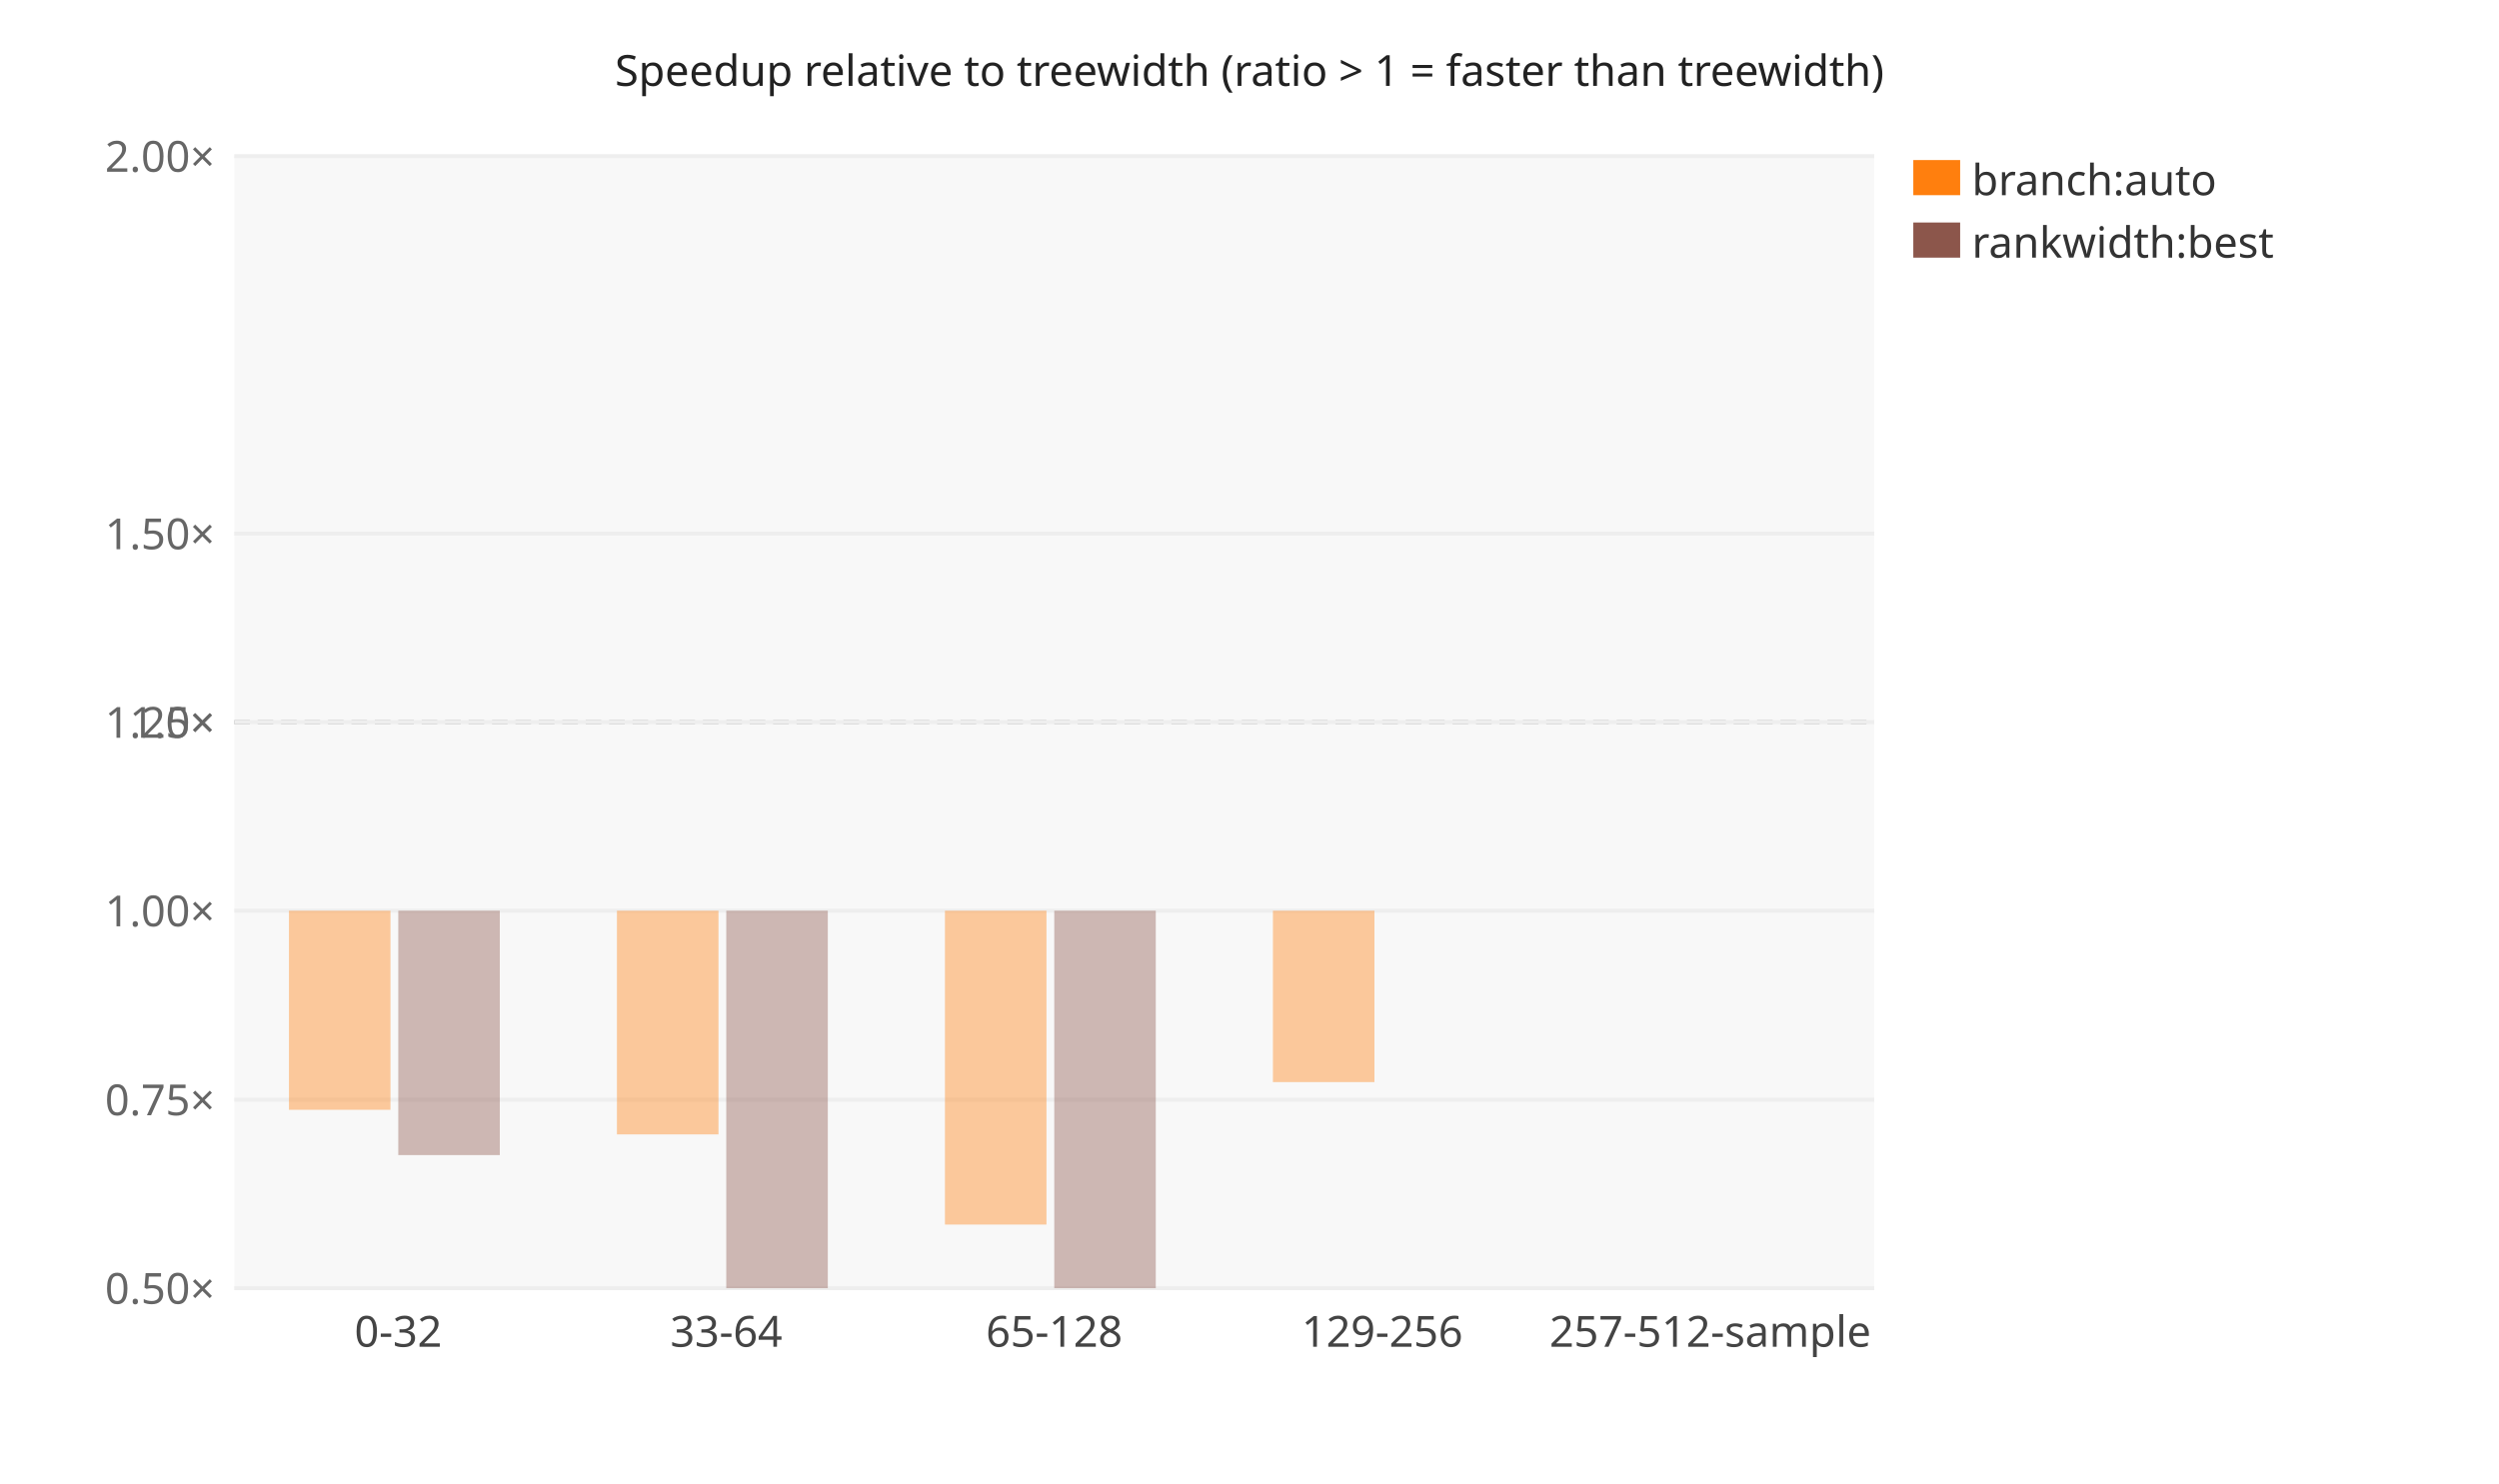
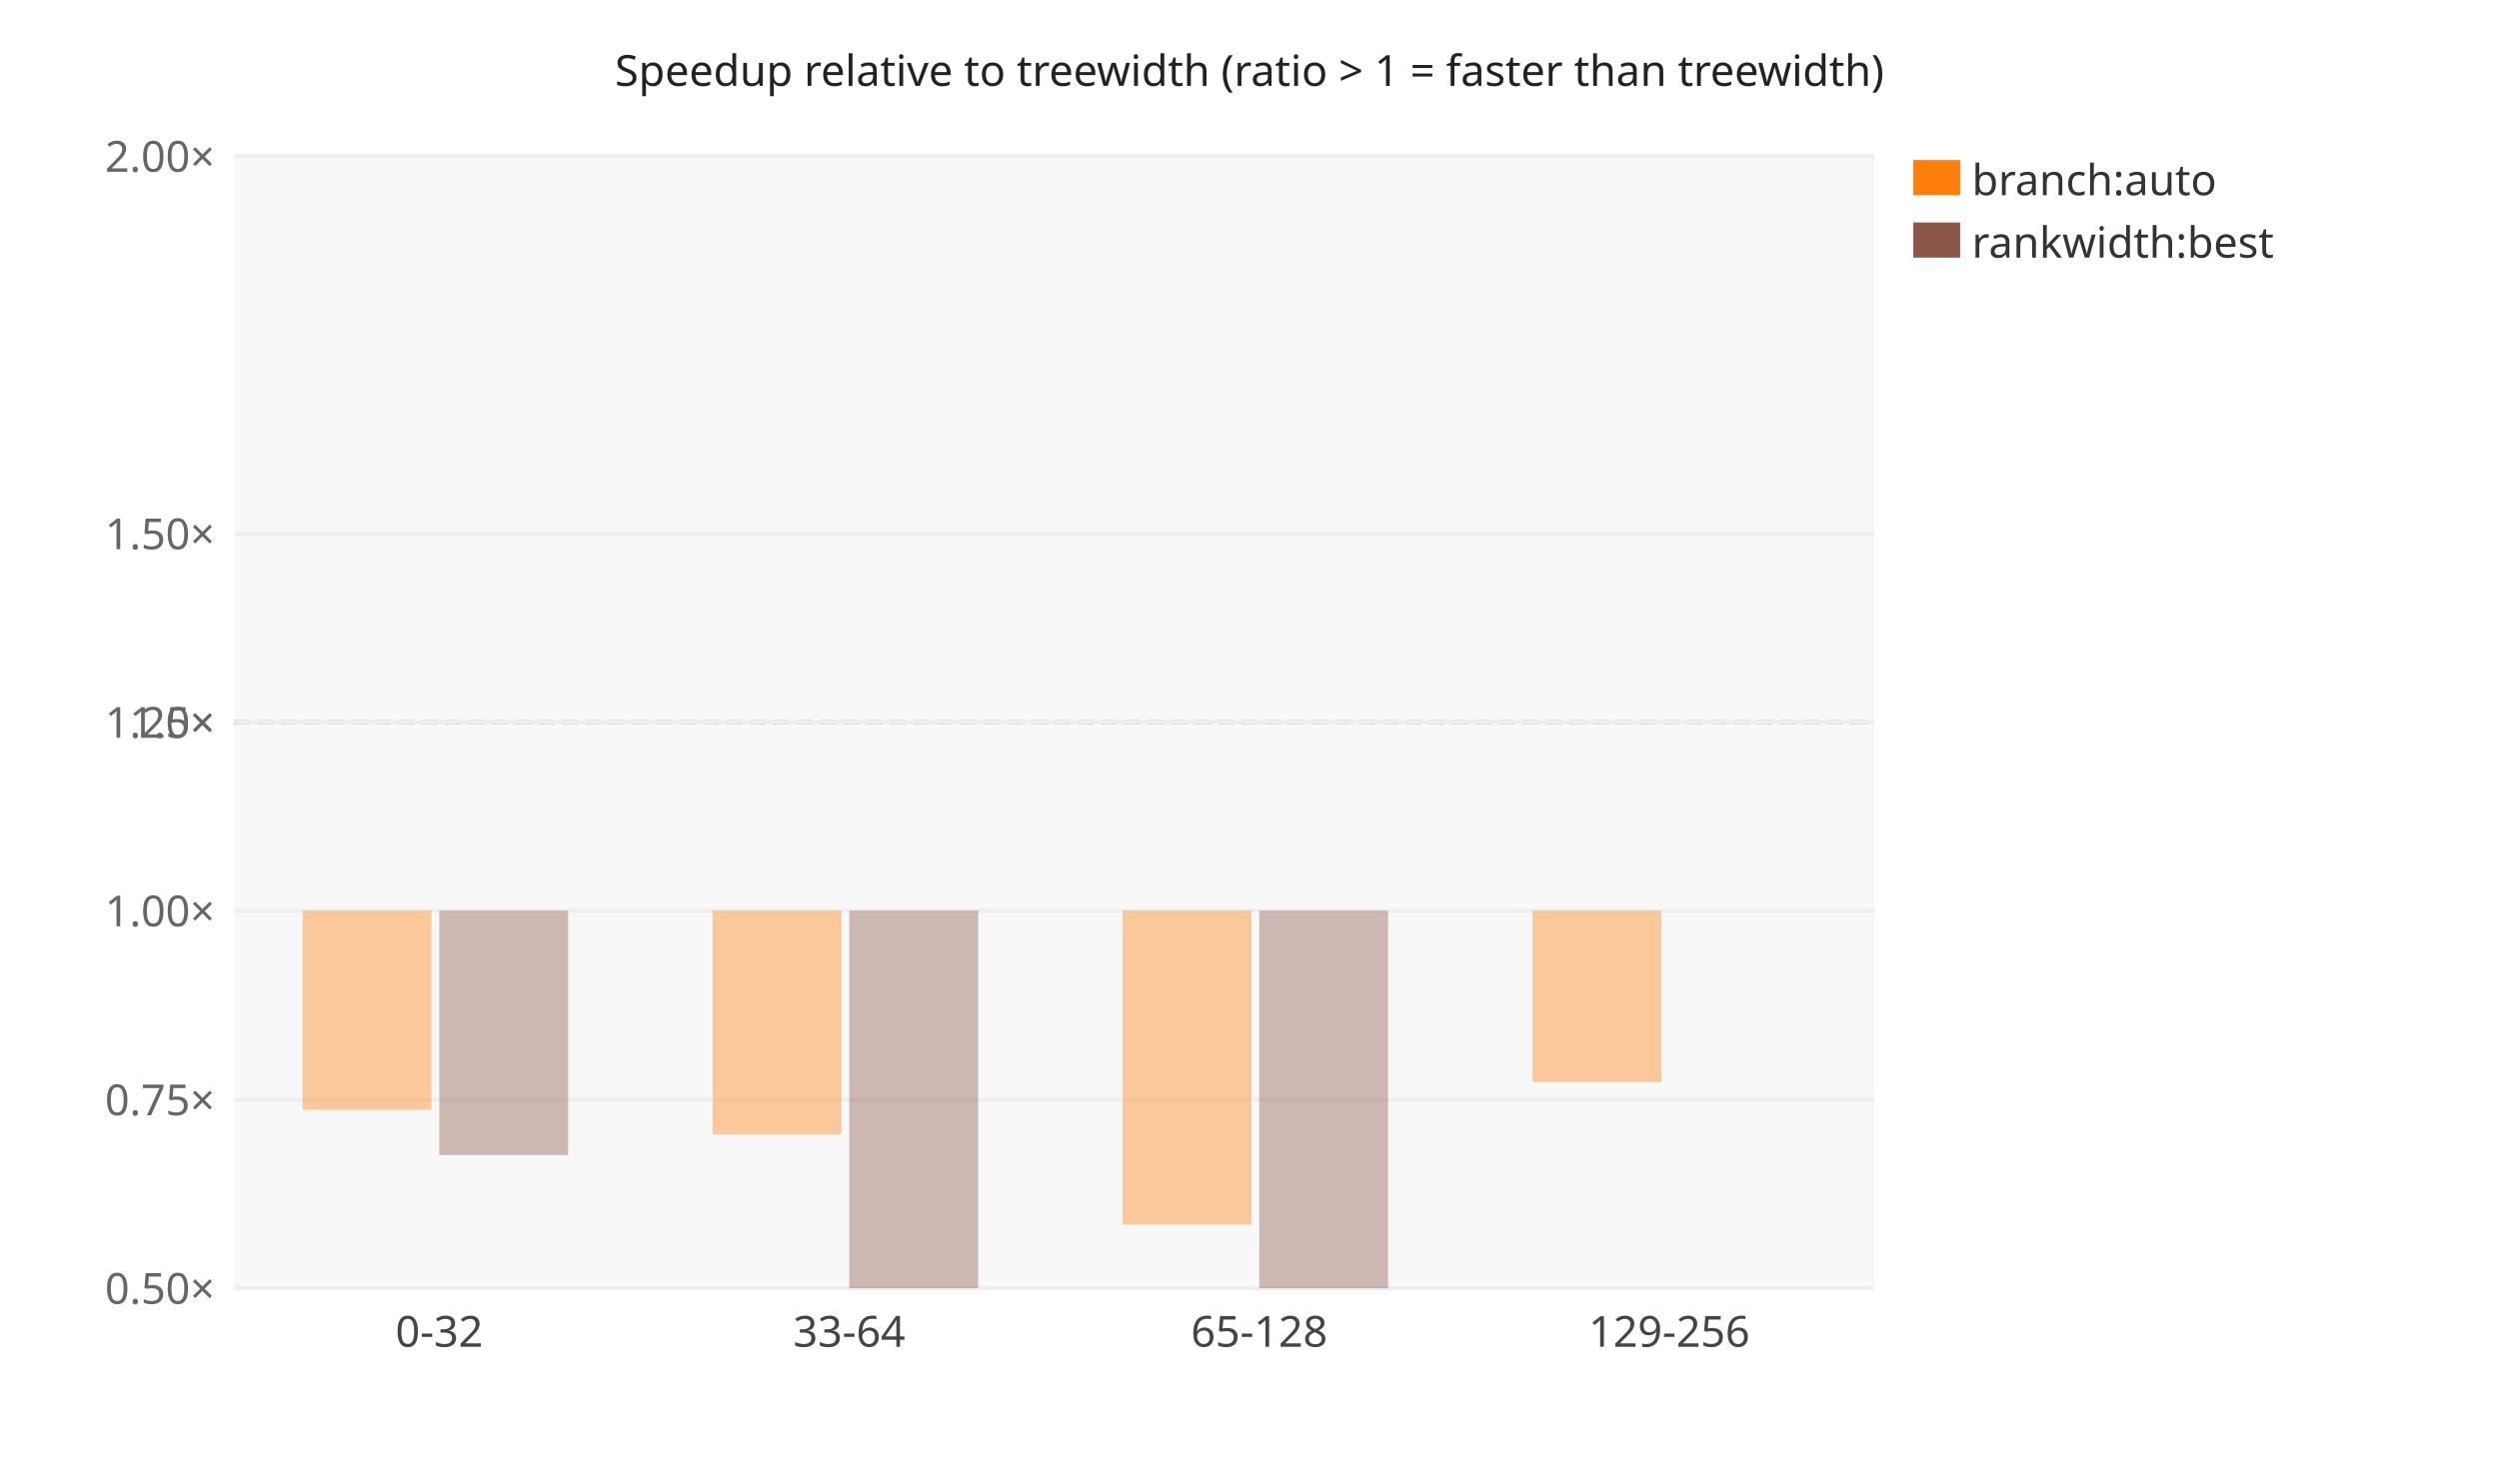
<svg xmlns="http://www.w3.org/2000/svg" width="640" height="380" viewBox="0 0 640 380">
  <style>text{font-family:sans-serif;font-size:11px;}</style>
  <rect x="60.0" y="40.0" width="420.0" height="290.0" fill="#f8f8f8" opacity="1.00" />
  <text x="320.0" y="22.0" text-anchor="middle" fill="#222" font-size="12">Speedup relative to treewidth (ratio &gt; 1 = faster than treewidth)</text>
  <line x1="60.0" y1="185.0" x2="480.0" y2="185.0" stroke="#999" stroke-width="1.0" stroke-dasharray="4,2" />
  <text x="55.0" y="189.0" text-anchor="end" fill="#666" font-size="10">1.0×</text>
  <text x="55.0" y="334.0" text-anchor="end" fill="#666" font-size="9">0.50×</text>
  <line x1="60.0" y1="330.0" x2="480.0" y2="330.0" stroke="#eee" stroke-width="1.0" />
  <text x="55.0" y="285.7" text-anchor="end" fill="#666" font-size="9">0.75×</text>
  <line x1="60.0" y1="281.7" x2="480.0" y2="281.7" stroke="#eee" stroke-width="1.0" />
  <text x="55.0" y="237.3" text-anchor="end" fill="#666" font-size="9">1.00×</text>
  <line x1="60.0" y1="233.3" x2="480.0" y2="233.3" stroke="#eee" stroke-width="1.0" />
  <text x="55.0" y="189.0" text-anchor="end" fill="#666" font-size="9">1.25×</text>
  <line x1="60.0" y1="185.0" x2="480.0" y2="185.0" stroke="#eee" stroke-width="1.0" />
  <text x="55.0" y="140.7" text-anchor="end" fill="#666" font-size="9">1.50×</text>
  <line x1="60.0" y1="136.7" x2="480.0" y2="136.7" stroke="#eee" stroke-width="1.0" />
  <text x="55.0" y="44.0" text-anchor="end" fill="#666" font-size="9">2.00×</text>
  <line x1="60.0" y1="40.0" x2="480.0" y2="40.0" stroke="#eee" stroke-width="1.0" />
-   <text x="102.0" y="345.0" text-anchor="middle" fill="#444" font-size="10">0-32</text>
-   <rect x="74.0" y="233.3" width="26.0" height="51.0" fill="#ff7f0e" opacity="0.40" />
-   <rect x="102.0" y="233.3" width="26.0" height="62.6" fill="#8c564b" opacity="0.40" />
-   <text x="186.0" y="345.0" text-anchor="middle" fill="#444" font-size="10">33-64</text>
-   <rect x="158.0" y="233.3" width="26.0" height="57.3" fill="#ff7f0e" opacity="0.40" />
-   <rect x="186.0" y="233.3" width="26.0" height="96.7" fill="#8c564b" opacity="0.40" />
-   <text x="270.0" y="345.0" text-anchor="middle" fill="#444" font-size="10">65-128</text>
-   <rect x="242.0" y="233.3" width="26.0" height="80.4" fill="#ff7f0e" opacity="0.40" />
-   <rect x="270.0" y="233.3" width="26.0" height="96.7" fill="#8c564b" opacity="0.40" />
-   <text x="354.0" y="345.0" text-anchor="middle" fill="#444" font-size="10">129-256</text>
-   <rect x="326.0" y="233.3" width="26.0" height="43.9" fill="#ff7f0e" opacity="0.40" />
-   <text x="438.0" y="345.0" text-anchor="middle" fill="#444" font-size="10">257-512-sample</text>
+   <text x="112.5" y="345.0" text-anchor="middle" fill="#444" font-size="10">0-32</text>
+   <rect x="77.5" y="233.3" width="33.0" height="51.0" fill="#ff7f0e" opacity="0.40" />
+   <rect x="112.5" y="233.3" width="33.0" height="62.6" fill="#8c564b" opacity="0.40" />
+   <text x="217.5" y="345.0" text-anchor="middle" fill="#444" font-size="10">33-64</text>
+   <rect x="182.5" y="233.3" width="33.0" height="57.3" fill="#ff7f0e" opacity="0.40" />
+   <rect x="217.5" y="233.3" width="33.0" height="96.7" fill="#8c564b" opacity="0.40" />
+   <text x="322.5" y="345.0" text-anchor="middle" fill="#444" font-size="10">65-128</text>
+   <rect x="287.5" y="233.3" width="33.0" height="80.4" fill="#ff7f0e" opacity="0.40" />
+   <rect x="322.5" y="233.3" width="33.0" height="96.7" fill="#8c564b" opacity="0.40" />
+   <text x="427.5" y="345.0" text-anchor="middle" fill="#444" font-size="10">129-256</text>
+   <rect x="392.5" y="233.3" width="33.0" height="43.9" fill="#ff7f0e" opacity="0.40" />
  <rect x="490.0" y="41.0" width="12.0" height="9.0" fill="#ff7f0e" opacity="1.00" />
  <text x="505.0" y="50.0" text-anchor="start" fill="#333" font-size="10">branch:auto</text>
  <rect x="490.0" y="57.0" width="12.0" height="9.0" fill="#8c564b" opacity="1.00" />
  <text x="505.0" y="66.0" text-anchor="start" fill="#333" font-size="10">rankwidth:best</text>
</svg>
